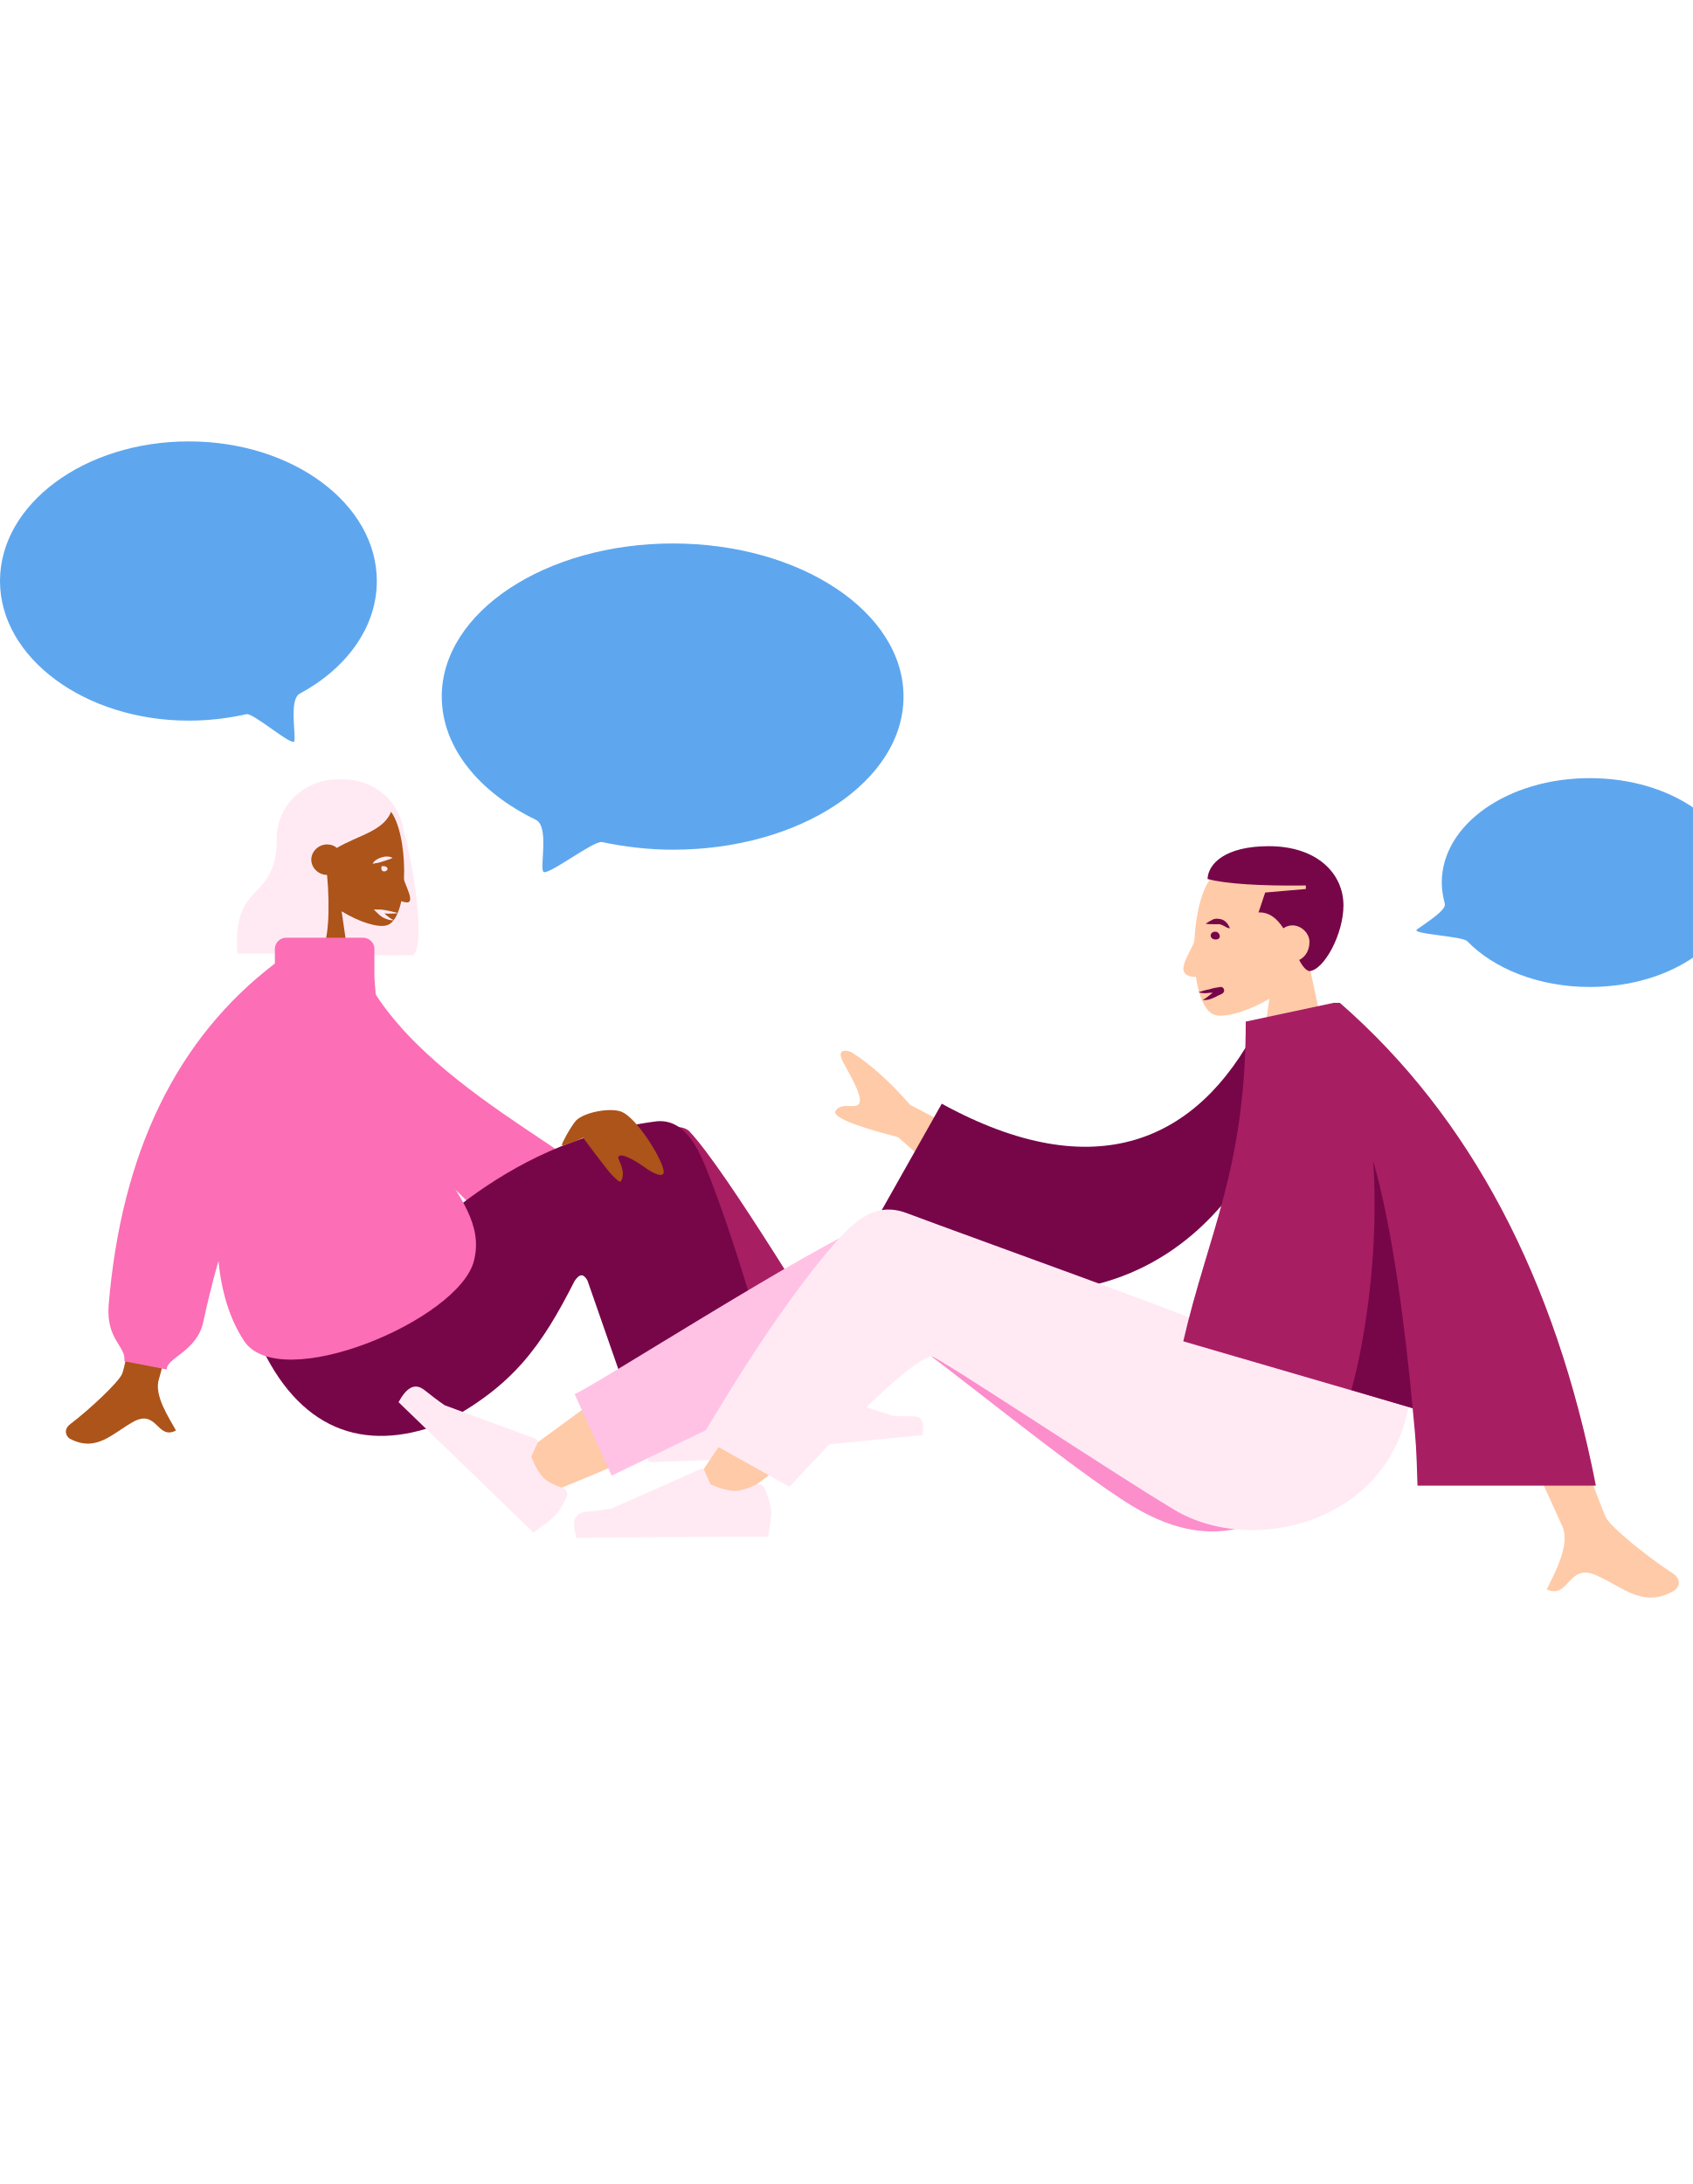
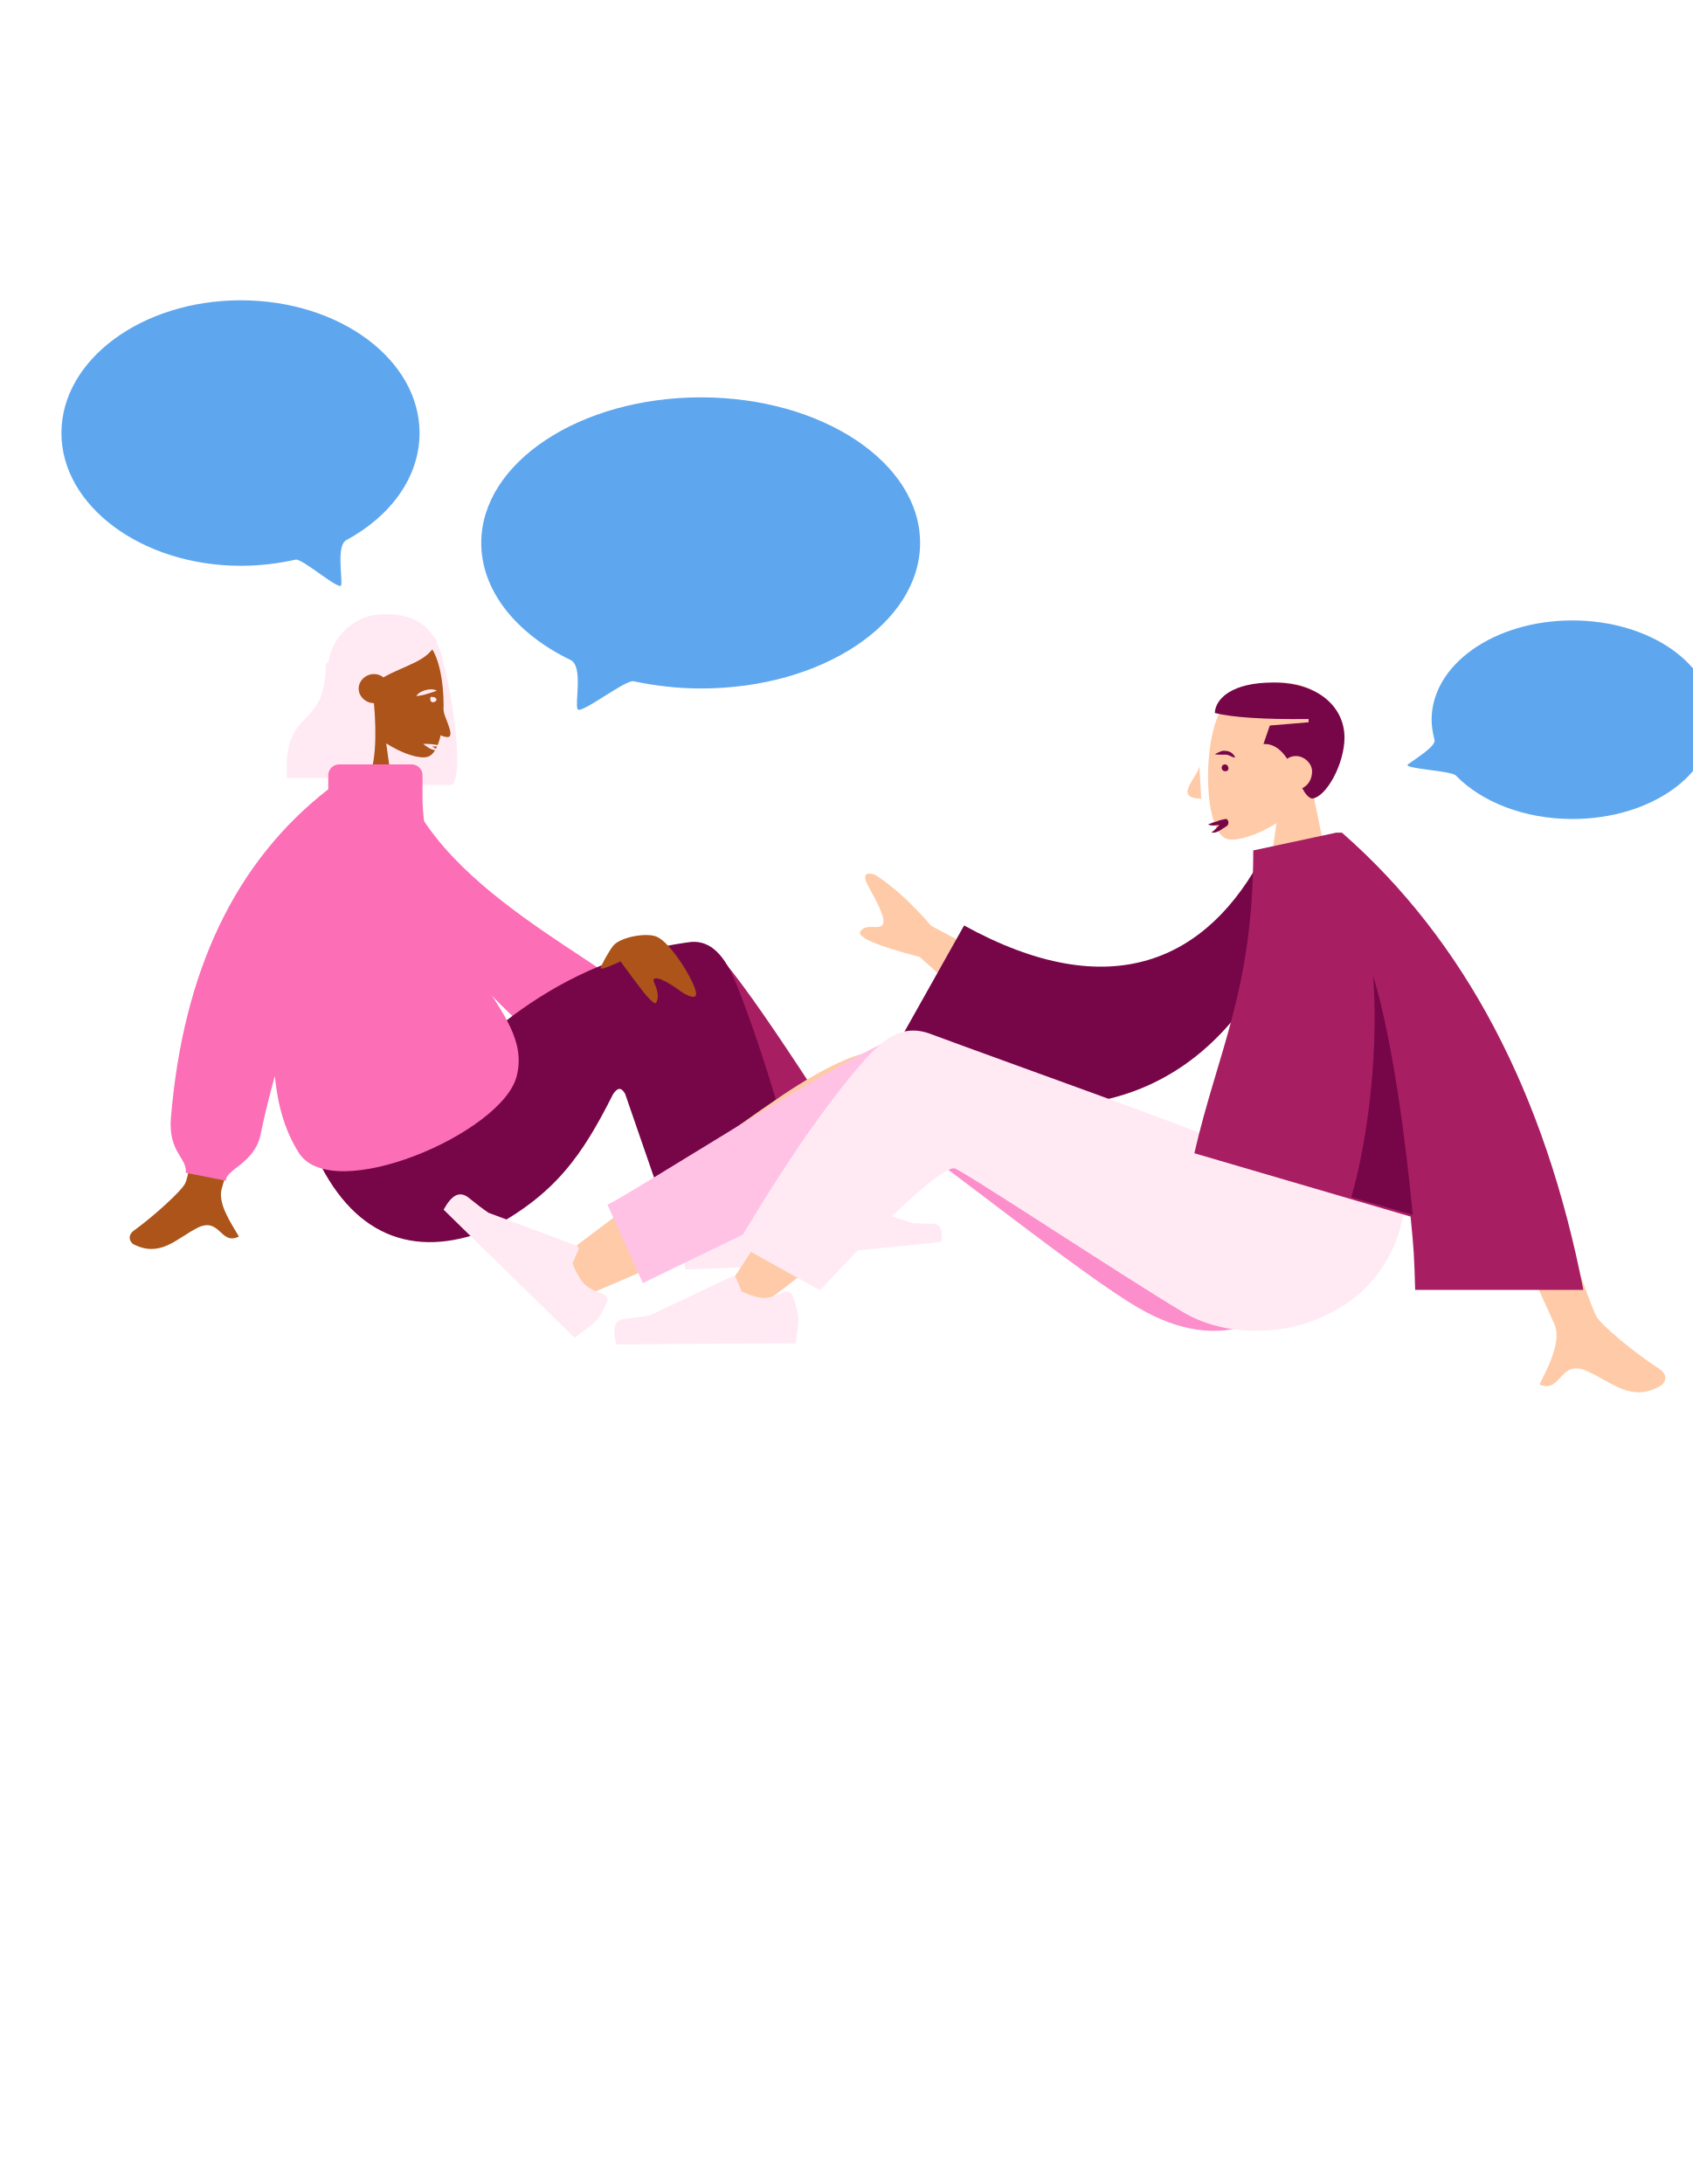
<svg xmlns="http://www.w3.org/2000/svg" height="320" viewBox="0 0 248 320" width="248">
-   <g fill="none" transform="translate(0 64.6733)">
+   <g fill="none" transform="translate(9 44)">
    <g fill="#5ea7ef">
-       <path d="m55.214 20.457c0 6.79-4.446 12.807-11.292 16.503-1.6.859-.533 6.017-.8 6.962-.267.86-6.046-4.212-7.024-3.954-2.667.602-5.513.946-8.447.946-15.204 0-27.651-9.197-27.651-20.457 0-11.26 12.359-20.457 27.651-20.457s27.562 9.197 27.562 20.457z" />
-       <path d="m254.64 64.638c0 8.51-9.691 15.3-21.694 15.3-7.469 0-14.048-2.664-17.96-6.704-.8-.774-8.269-1.032-7.38-1.719 1.423-1.032 4.357-2.837 4.09-3.782-.267-1.032-.444-2.063-.444-3.095 0-8.509 9.691-15.3 21.694-15.3s21.694 6.791 21.694 15.3z" />
-       <path d="m64.727 37.391c0 7.392 5.424 14.01 13.781 18.05 1.956.946.622 6.619 1.067 7.564.356.946 7.38-4.556 8.624-4.298 3.29.688 6.757 1.118 10.402 1.118 18.671 0 33.786-10.057 33.786-22.434 0-12.378-15.115-22.435-33.786-22.435-18.671 0-33.875 10.057-33.875 22.435z" />
+       <path d="m52.473 19.45c0 6.456-4.225 12.176-10.731 15.69-1.521.817-.507 5.721-.76 6.619-.254.818-5.746-4.005-6.675-3.759-2.535.572-5.239.899-8.027.899-14.449 0-26.279-8.744-26.279-19.45 0-10.705 11.745-19.45 26.279-19.45 14.533 0 26.194 8.744 26.194 19.45z" />
+       <path d="m242 61.454c0 8.091-9.21 14.546-20.617 14.546-7.098 0-13.351-2.533-17.068-6.374-.76-.736-7.859-.981-7.014-1.634 1.352-.981 4.141-2.697 3.887-3.596-.254-.981-.422-1.961-.422-2.943 0-8.09 9.21-14.546 20.617-14.546s20.617 6.456 20.617 14.546z" />
+       <path d="m61.514 35.549c0 7.028 5.154 13.32 13.097 17.161 1.859.899.592 6.293 1.014 7.191.338.899 7.013-4.332 8.196-4.086 3.126.654 6.422 1.063 9.886 1.063 17.744 0 32.109-9.562 32.109-21.329 0-11.768-14.365-21.329-32.109-21.329-17.744 0-32.193 9.561-32.193 21.329z" />
    </g>
-     <path d="m22.761 103.146 9.069-.602c-5.335 22.177-8.18 33.78-8.535 34.812-.8 2.407 1.512 5.759 2.49 7.564-2.756 1.461-2.756-3.18-6.224-1.289-3.112 1.719-5.423 4.555-9.336 2.492-.445-.258-1.067-1.289.089-2.149 2.934-2.234 7.024-6.102 7.557-7.306.711-1.547 2.401-12.721 4.89-33.522z" fill="#ac5419" />
-     <path d="m48.634 76.328 3.557-.859c7.113 18.91 37.165 30.084 39.476 37.218.889 2.579-1.067 4.04.089 4.813l-4.446 3.611c-.889-.86-2.401.945-6.046 0-3.645-.86-30.941-21.919-32.63-44.783z" fill="#fc6eb5" />
-     <path d="m59.126 56.902c1.423 5.072 3.29 16.589 1.423 18.395h-12.092s0 0 0-.086c-4.446-.516-7.913-4.126-7.913-8.596v-8.423c0-4.814 4.001-8.682 8.98-8.682h.8c4.446 0 8.18 3.18 8.802 7.392z" fill="#ffeaf4" />
-     <path d="m45.167 64.982c-1.956-2.149-3.201-4.813-3.023-7.822.622-8.595 13.07-6.704 15.47-2.407 2.401 4.298 2.134 15.386-.978 16.16-1.245.344-3.912-.43-6.579-2.063l1.689 11.604h-9.958z" fill="#ac5419" />
-     <path d="m47.923 63.521c.445 4.813.267 10.228-1.067 11.518h-12.092c-.711-11.26 5.868-6.963 5.868-17.535.445-.344.8-.774 1.156-1.118v-.343c2.134-4.126 4.712-6.189 8.002-6.189 4.801 0 6.313 2.149 7.646 4.04-.978 3.18-4.712 3.696-8.091 5.673-.356-.344-.889-.516-1.423-.516-1.245 0-2.312 1.031-2.312 2.235 0 1.203 1.067 2.235 2.312 2.235-.089 0-.089 0 0 0z" fill="#ffeaf4" />
-     <path d="m117.184 143.373c-8.269-7.994-13.959-13.925-16.982-17.879-5.245-6.79-9.513-12.807-10.936-15.128-3.379-5.587 5.424-9.197 7.735-6.704 3.557 3.782 11.559 16.073 24.006 36.874z" fill="#ffeaf4" />
-     <path d="m105.626 141.74-17.249-32.061c-3.557-5.759 10.136-11.175 12.625-8.596 5.602 5.931 19.916 30.17 21.517 31.975z" fill="#a81e63" />
-     <path d="m97.172 145.388c-2.066-4.613-8.655-20.977-10.633-28.961-.561-2.325-1.109-4.53-1.575-6.559-1.412-6.21 10.036-9.795 11.172-3.802 2.702 14.877 5.608 35.907 5.924 37.708.517 2.513-3.571 4.532-4.889 1.614z" fill="#ffeaf4" />
-     <path d="m95.246 143.666c-.445 1.253-.665 2.131-.629 2.752-.009.695.155 1.786.458 3.155.838-.034 8.656-.291 23.501-.846.575-1.981.168-3.007-1.098-3.111-1.343-.146-2.411-.239-3.281-.322l-11.004-4.315c-.23-.128-.442.055-.532.205l-.67 1.628c-1.198.635-2.171.895-2.933.972-.64.044-1.496-.232-2.583-.635-.505-.181-.96.066-1.23.517.045-.075.045-.075 0 0z" fill="#ffeaf4" />
-     <path d="m113.806 142.342c-.267 1.117-.445 1.977-.356 2.492.089.688.267 1.634.622 2.837.801-.086 7.825-.774 21.072-2.063.356-1.805-.089-2.751-1.245-2.751-1.155 0-2.222-.085-3.023-.085l-10.224-3.267c-.178-.086-.445 0-.445.258l-.444 1.547c-1.067.602-1.868.946-2.579 1.032-.533.086-1.333-.086-2.4-.43-.356-.172-.801 0-.978.43z" fill="#ffeaf4" />
-     <path d="m84.198 123.002c-4.801 9.455-8.98 15.471-19.471 20.887-11.558 4.469-21.072.859-26.851-12.12l19.294-11.518c3.023-.774 15.115-17.535 39.032-20.629 4.446-.43 6.313 4.727 7.202 6.704 0 .086 4.89 11.432 10.58 33.952l-21.961-.257-5.957-17.105c-.622-1.032-1.156-.946-1.867.086z" fill="#770649" />
-     <path d="m54.858 78.477c1.512 25.615 17.249 31.116 14.581 41.602-2.223 8.682-28.451 19.684-33.697 11.69-2.134-3.266-3.29-7.22-3.734-11.69-.978 3.438-1.689 6.447-2.223 8.939-.889 4.298-5.513 5.33-5.335 6.963l-6.224-1.204c.267-2.234-2.667-3.094-2.312-8.165 1.867-22.434 9.958-39.11 24.362-50.112v-2.149c0-.859.711-1.633 1.689-1.633h11.203c.889 0 1.689.688 1.689 1.633z" fill="#fc6eb5" />
-     <path d="m85.443 102.028s3.556 4.814 4.268 5.502c.711.687 1.156 1.203 1.334.773.711-1.461-.533-3.008-.445-3.438.356-.946 3.468 1.203 3.823 1.461.622.516 3.29 2.149 2.756.258-.533-2.063-3.912-7.392-6.046-8.338-1.6-.687-5.513 0-6.757 1.29-.8.945-2.045 3.266-2.045 3.524 0 .43 3.112-1.032 3.112-1.032z" fill="#ac5419" />
-     <path d="m56.636 62.317c-.267-.086-.533-.086-.711-.086-.356 1.375 1.512.601.622.086" fill="#ffeaf4" />
-     <path d="m59.037 63.521c-.089.773 1.6 3.438.889 3.954-.356.258-1.689-.258-1.867-.516-.356-.774.445-2.751.978-3.438z" fill="#ac5419" />
-     <path d="m54.591 61.887c.267-.515.8-.773 1.334-.945.533-.172 1.156-.172 1.601.086-.533.258-.978.344-1.423.516-.445.172-.978.257-1.512.343z" fill="#ffeaf4" />
-     <path d="m58.325 69.107c-.445.086-.978.086-1.423.086-.445 0-.889-.086-1.334-.086l.178-.515c.267.258.622.601.889.859.356.258.622.516 1.067.688-.445.086-.889-.086-1.334-.258-.445-.172-.8-.516-1.067-.774l-.533-.515h.711c.533 0 .978.086 1.423.172z" fill="#ffeaf4" />
-     <path d="m144.302 113.117-12.714-11.174c-6.669-1.72-9.692-3.009-9.158-3.868.889-1.29 2.667-.258 3.378-.946.712-.773-.711-3.352-2.044-5.759-1.423-2.407.088-2.235.978-1.891 2.845 1.805 5.69 4.384 8.624 7.736l17.426 9.111z" fill="#ffcaa7" />
-     <path d="m183.689 105.381c-13.158 22.09-36.186 23.551-57.525 12.635l11.825-20.973c22.584 12.378 37.521 5.415 46.145-11.088l8.18 2.407c-1.956 5.329-5.246 11.346-8.625 17.019z" fill="#770649" />
-     <path d="m173.376 129.964 25.161 15.042c-9.602 14.096-19.827 18.652-32.452 11.088-8.802-5.243-30.941-23.552-31.919-23.552" fill="#fc8ecc" />
-     <path d="m128.031 117.759c3.29 2.406 5.513 7.392.889 10.83-2.934 2.149-11.469 7.478-21.338 13.151-5.779 3.352-15.915 7.822-30.23 13.581l-3.201-5.243c15.915-11.776 28.096-20.458 36.721-26.131 14.581-9.455 17.159-6.188 17.159-6.188z" fill="#ffcaa7" />
-     <path d="m135.855 123.603c.089 1.032-.177 1.891-.533 2.665-2.756 6.704-7.913 12.033-12.892 16.847-5.068 4.899-10.758 9.283-16.537 13.323-2.134 1.547-5.157-2.493-3.913-4.212 1.245-1.719 19.827-29.912 25.073-34.468 2.223-1.977 8.269 2.321 8.891 5.587-.178.086-.089.172-.089.258z" fill="#ffcaa7" />
-     <path d="m83.058 154.584c.194-.493-.086-1.05-.592-1.231-1.363-.457-2.284-.969-2.808-1.461-.632-.652-1.238-1.69-1.816-3.114l.896-2.007c.135-.225-.005-.504-.235-.632l-13.328-4.905c-.876-.587-1.86-1.335-3.106-2.328-1.291-.918-2.446-.358-3.676 1.864 12.436 12.026 19.047 18.407 19.756 19.102 1.425-1.012 2.516-1.808 3.075-2.399.591-.473 1.177-1.45 1.834-2.889z" fill="#ffeaf4" />
-     <path d="m84.198 139.591c2.934-1.204 33.964-21.145 43.744-25.271 4.268-1.805 14.226 10.401 6.935 15.386l-45.255 21.832z" fill="#ffc2e5" />
-     <path d="m112.027 153.343c-.266-.516-.8-.687-1.333-.43-1.334.602-2.312.86-3.023.86-.889 0-2.134-.344-3.557-.946l-.889-1.977c-.089-.257-.444-.343-.622-.257l-12.981 5.759c-1.067.171-2.312.343-3.912.515s-1.956 1.462-1.245 3.782c17.693-.172 27.029-.172 28.096-.172.267-1.633.444-2.922.444-3.782-.089-.773-.355-1.891-.978-3.352z" fill="#ffeaf4" />
-     <path d="m132.744 113.031c11.025 4.125 41.076 14.87 46.589 17.363l27.384 3.782c1.779 23.121-22.05 29.998-34.675 22.348-8.802-5.243-34.497-22.348-35.475-22.434-.623-.086-4.09.859-20.894 19.082l-12.892-7.221c1.511-2.406 10.491-18.136 19.827-28.795 2.4-2.578 5.423-5.844 10.136-4.125z" fill="#ffeaf4" />
-     <path d="m195.87 95.496h-11.914l2.045-13.838c-3.201 1.891-6.402 2.75-7.913 2.406-3.734-.945-4.09-14.096-1.156-19.339 2.845-5.158 17.693-7.479 18.493 2.836.267 3.61-1.333 6.79-3.556 9.369z" fill="#ffcaa7" />
-     <path d="m184.401 69.022.978-2.923 5.957-.515v-.516c-6.935.086-11.737-.258-14.404-.946.089-2.234 2.579-4.813 8.98-4.813 7.113 0 10.936 4.04 10.936 8.681 0 4.212-2.845 9.455-4.979 9.627-.533-.086-1.067-.773-1.511-1.633.889-.43 1.511-1.375 1.511-2.664 0-1.204-1.156-2.407-2.489-2.407-.534 0-.978.172-1.334.43-.889-1.376-2.045-2.407-3.645-2.321z" fill="#770649" />
-     <path d="m235.346 157.728c.712 1.375 5.957 5.673 9.692 8.079 1.511.946.889 2.235.266 2.579-4.534 2.664-7.468-.516-11.38-2.235-4.268-1.891-3.912 3.524-7.291 2.063 1.067-2.235 3.468-6.447 2.312-9.197-.534-1.204-6.757-14.87-18.671-40.829h10.935c8.447 24.411 13.159 37.649 14.137 39.54z" fill="#ffcaa7" />
-     <path d="m195.426 82.259h.889c19.115 16.675 31.563 40.313 37.52 70.741h-26.14c-.178-5.759-.178-5.845-.711-11.346l-33.608-9.799c3.645-15.816 9.157-25.271 9.157-46.845z" fill="#a81e63" />
-     <path d="m206.984 141.654-8.98-2.665c1.956-7.048 4.09-20.199 3.201-33.522 2.845 9.627 4.801 25.356 5.779 36.187z" fill="#770649" />
-     <path d="m175.154 72.288c.267 1.805-4.268 6.189.267 6.189z" fill="#ffcaa7" />
-     <path d="m178.266 71.858c-1.067-.171-1.156 1.032-.267 1.118.978.086.889-.86.267-1.118z" fill="#770649" />
-     <path d="m176.665 70.655c.267-.172.534-.344.89-.516.266-.172.622-.258 1.066-.172.178 0 .445.086.623.172s.355.258.444.344c.267.258.356.516.534.859-.356 0-.711-.257-.889-.343-.267-.172-.445-.172-.623-.258-.266 0-.533 0-.8 0-.533 0-.978 0-1.245-.086z" fill="#770649" />
-     <path d="m175.599 80.711c.533-.171 1.066-.343 1.6-.429.533-.172.978-.258 1.6-.344h.178c.089 0 .178.086.267.172s.178.344.089.515c-.178.344-.267.258-.356.344l-.356.172c-.266.086-.444.258-.711.344-.533.258-1.067.43-1.689.344.533-.258.889-.602 1.334-.946.177-.172.444-.343.622-.515l.355-.258s.089-.086-.088.086c-.089.172 0 .344.088.344 0 0 .089.085.178.085h.089c-.444.086-1.067.172-1.6.172-.534.086-1.067.086-1.6-.086z" fill="#770649" />
+     <path d="m23.003 97.571 8.997-.571c-5.292 21.025-8.115 32.025-8.467 33.003-.794 2.282 1.5 5.46 2.47 7.171-2.734 1.385-2.734-3.015-6.174-1.222-3.087 1.63-5.38 4.318-9.261 2.363-.441-.245-1.058-1.222.088-2.037 2.911-2.118 6.968-5.785 7.497-6.926.706-1.467 2.381-12.06 4.851-31.78z" fill="#ac5419" />
+     <path d="m47 71.804 3.37-.804c6.739 17.706 35.213 28.169 37.403 34.848.842 2.415-1.011 3.783.084 4.507l-4.212 3.381c-.842-.805-2.275.885-5.728 0-3.454-.805-29.316-20.523-30.917-41.932z" fill="#fc6eb5" />
+     <path d="m55.983 53.166c1.3 4.917 3.006 16.083 1.3 17.834h-11.051s0 0 0-.083c-4.063-.5-7.232-4-7.232-8.334v-8.166c0-4.667 3.657-8.417 8.207-8.417h.731c4.063 0 7.476 3.083 8.044 7.166z" fill="#ffeaf4" />
+     <path d="m43.101 61.232c-1.795-2.051-2.938-4.594-2.775-7.466.571-8.204 11.997-6.399 14.201-2.298 2.204 4.103 1.959 14.686-.898 15.425-1.143.328-3.591-.41-6.039-1.969l1.551 11.076h-9.141z" fill="#ac5419" />
+     <path d="m45.79 59.024c.43 4.587.258 9.747-1.033 10.976h-11.706c-.689-10.73 5.681-6.635 5.681-16.71.43-.328.775-.738 1.119-1.065v-.327c2.066-3.932 4.562-5.898 7.746-5.898 4.648 0 6.111 2.048 7.402 3.85-.947 3.03-4.562 3.522-7.832 5.406-.344-.328-.861-.492-1.377-.492-1.205 0-2.238.982-2.238 2.13 0 1.146 1.033 2.13 2.238 2.13-.086 0-.086 0 0 0z" fill="#ffeaf4" />
+     <path d="m112.354 136c-7.886-7.695-13.313-13.405-16.196-17.211-5.003-6.536-9.073-12.328-10.43-14.563-3.222-5.378 5.173-8.853 7.377-6.453 3.392 3.641 11.024 15.472 22.895 35.496z" fill="#ffeaf4" />
+     <path d="m100.461 134-16.887-30.263c-3.482-5.436 9.923-10.548 12.36-8.114 5.485 5.598 19.499 28.478 21.066 30.182z" fill="#a81e63" />
+     <g fill="#ffeaf4">
+       <path d="m92.426 137.62c-1.915-4.42-8.022-20.099-9.855-27.749-.52-2.228-1.027-4.34-1.46-6.284-1.308-5.95 9.303-9.385 10.355-3.643 2.505 14.254 5.198 34.404 5.491 36.13.479 2.408-3.31 4.342-4.532 1.546z" />
+       <path d="m91.601 135.845c-.423 1.306-.632 2.221-.597 2.868-.008.724.147 1.861.435 3.288.796-.035 8.221-.303 22.319-.882.546-2.064.16-3.133-1.043-3.242-1.275-.152-2.29-.249-3.116-.336l-10.45-4.496c-.218-.133-.42.057-.505.214l-.636 1.696c-1.138.662-2.062.933-2.785 1.013-.607.046-1.421-.242-2.453-.662-.479-.189-.912.069-1.168.539.043-.078.043-.078 0 0z" />
+       <path d="m108.365 134.8c-.257 1.09-.428 1.929-.342 2.432.086.671.257 1.594.598 2.768.77-.084 7.525-.755 20.264-2.013.342-1.761-.086-2.684-1.197-2.684-1.111 0-2.137-.083-2.907-.083l-9.832-3.188c-.171-.084-.428 0-.428.252l-.427 1.51c-1.026.587-1.796.923-2.48 1.007-.513.084-1.282-.084-2.308-.42-.342-.168-.77 0-.941.42z" />
+     </g>
+     <path d="m80.823 116.329c-4.542 9.02-8.495 14.76-18.421 19.927-10.935 4.264-19.935.82-25.402-11.563l18.252-10.989c2.86-.738 14.299-16.729 36.925-19.681 4.206-.41 5.972 4.51 6.813 6.396 0 .082 4.626 10.907 10.009 32.391l-20.776-.245-5.636-16.319c-.589-.985-1.093-.903-1.766.082z" fill="#770649" />
+     <path d="m52.905 73.553c1.431 24.699 16.333 30.003 13.808 40.114-2.105 8.371-26.942 18.98-31.909 11.272-2.021-3.149-3.115-6.962-3.536-11.272-.926 3.315-1.6 6.216-2.105 8.619-.842 4.144-5.22 5.139-5.052 6.714l-5.893-1.161c.253-2.154-2.526-2.983-2.189-7.873 1.768-21.632 9.43-37.711 23.069-48.319v-2.072c0-.828.674-1.575 1.6-1.575h10.608c.842 0 1.6.663 1.6 1.575z" fill="#fc6eb5" />
+     <path d="m81.92 96.866s3.338 4.591 4.005 5.247c.668.655 1.085 1.147 1.252.737.667-1.393-.501-2.869-.417-3.279.334-.902 3.254 1.147 3.588 1.393.584.492 3.087 2.05 2.587.246-.501-1.967-3.671-7.05-5.674-7.952-1.502-.655-5.173 0-6.341 1.23-.751.901-1.919 3.115-1.919 3.361 0 .41 2.92-.984 2.92-.984z" fill="#ac5419" />
+     <path d="m54.802 58.199c-.267-.086-.533-.086-.711-.086-.356 1.375 1.512.601.622.086" fill="#ffeaf4" />
+     <path d="m56.001 60c-.083.768 1.502 3.417.835 3.93-.334.256-1.586-.256-1.753-.513-.334-.769.417-2.734.918-3.417z" fill="#ac5419" />
+     <path d="m52 58c.273-.484.818-.726 1.364-.887.545-.162 1.182-.162 1.636.081-.545.242-1.0.323-1.455.485-.454.162-1.0.241-1.545.322z" fill="#ffeaf4" />
+     <path d="m56 65.328c-.375.055-.825.055-1.2.055-.375 0-.75-.055-1.125-.055l.15-.328c.225.164.525.383.75.547.3.164.525.329.9.438-.375.055-.75-.055-1.125-.164-.375-.11-.675-.329-.9-.493l-.45-.328h.6c.45 0 .825.055 1.2.11z" fill="#ffeaf4" />
+     <path d="m137.835 107-12.078-10.782c-6.335-1.66-9.207-2.903-8.7-3.732.845-1.245 2.534-.249 3.209-.913.676-.746-.675-3.234-1.942-5.557-1.352-2.323.084-2.157.929-1.825 2.703 1.742 5.405 4.23 8.193 7.464l16.554 8.791z" fill="#ffcaa7" />
+     <path d="m175.786 99.575c-12.531 21.122-34.463 22.519-54.786 12.081l11.262-20.054c21.509 11.836 35.734 5.178 43.948-10.602l7.79 2.302c-1.863 5.095-4.996 10.849-8.214 16.273z" fill="#770649" />
+     <path d="m164.766 123 24.234 14.156c-9.248 13.265-19.097 17.553-31.257 10.435-8.478-4.934-29.801-22.164-30.743-22.164" fill="#fc8ecc" />
+     <path d="m121.687 110.53c3.095 2.336 5.186 7.177.836 10.515-2.76 2.087-10.789 7.261-20.074 12.769-5.437 3.255-14.972 7.595-28.438 13.186l-3.011-5.091c14.972-11.434 26.431-19.863 34.545-25.372 13.717-9.18 16.142-6.008 16.142-6.008z" fill="#ffcaa7" />
+     <path d="m129.917 116.1c.083.992-.165 1.818-.498 2.562-2.575 6.445-7.392 11.568-12.043 16.196-4.734 4.71-10.05 8.924-15.449 12.808-1.994 1.487-4.818-2.397-3.655-4.049 1.163-1.653 18.522-28.757 23.423-33.137 2.077-1.901 7.725 2.231 8.306 5.371-.166.083-.083.165-.083.248z" fill="#ffcaa7" />
+     <path d="m79.94 146.808c.188-.484-.084-1.031-.575-1.209-1.323-.449-2.217-.951-2.725-1.434-.614-.64-1.201-1.659-1.763-3.057l.87-1.971c.131-.221-.005-.495-.228-.621l-12.936-4.816c-.85-.576-1.805-1.311-3.015-2.286-1.253-.901-2.374-.352-3.568 1.83 12.07 11.808 18.487 18.073 19.175 18.755 1.383-.994 2.442-1.775 2.985-2.355.573-.464 1.142-1.424 1.78-2.837z" fill="#ffeaf4" />
+     <path d="m80 132.5c2.809-1.159 32.515-20.354 41.878-24.326 4.086-1.738 13.619 10.012 6.639 14.811l-43.325 21.016z" fill="#ffc2e5" />
+     <path d="m107.086 145.758c-.249-.511-.748-.681-1.246-.426-1.247.597-2.161.852-2.825.852-.831 0-1.994-.341-3.324-.938l-.831-1.96c-.083-.255-.415-.34-.581-.255l-12.132 5.709c-.997.17-2.161.34-3.656.51-1.496.17-1.828 1.449-1.163 3.749 16.536-.17 25.261-.17 26.259-.17.25-1.619.415-2.896.415-3.749-.083-.766-.332-1.874-.914-3.323z" fill="#ffeaf4" />
+     <path d="m127.226 107.449c10.386 3.865 38.695 13.932 43.888 16.268l25.797 3.543c1.676 21.662-20.772 28.105-32.665 20.938-8.292-4.912-32.497-20.938-33.419-21.019-.587-.081-3.853.805-19.683 17.878l-12.145-6.765c1.423-2.254 9.883-16.992 18.678-26.978 2.261-2.415 5.109-5.475 9.548-3.865z" fill="#ffeaf4" />
+     <path d="m187 90h-10.835l1.86-13.383c-2.911 1.829-5.822 2.659-7.196 2.327-3.396-.914-3.719-13.632-1.051-18.703 2.587-4.988 16.09-7.233 16.818 2.743.243 3.491-1.212 6.567-3.234 9.061z" fill="#ffcaa7" />
+     <path d="m176.125 65.019.933-2.714 5.683-.478v-.479c-6.616.08-11.197-.24-13.742-.878.085-2.074 2.46-4.469 8.567-4.469 6.786 0 10.433 3.751 10.433 8.061 0 3.911-2.714 8.779-4.75 8.939-.508-.08-1.018-.718-1.442-1.516.848-.399 1.442-1.277 1.442-2.474 0-1.118-1.103-2.235-2.375-2.235-.509 0-.933.16-1.273.399-.848-1.278-1.951-2.235-3.477-2.155z" fill="#770649" />
+     <path d="m224.876 148.825c.678 1.315 5.673 5.427 9.23 7.729 1.439.905.847 2.138.253 2.467-4.318 2.548-7.112-.494-10.837-2.138-4.064-1.809-3.725 3.371-6.943 1.974 1.016-2.138 3.303-6.167 2.202-8.798-.509-1.152-6.435-14.225-17.781-39.058h10.414c8.044 23.352 12.531 36.016 13.463 37.825z" fill="#ffcaa7" />
+     <path d="m186.788 78h.838c18.021 15.793 29.757 38.181 35.373 67h-24.644c-.168-5.454-.168-5.536-.67-10.746l-31.685-9.281c3.436-14.98 8.633-23.935 8.633-44.368z" fill="#a81e63" />
+     <path d="m198 134-9-2.578c1.96-6.817 4.099-19.536 3.208-32.422 2.851 9.311 4.812 24.524 5.792 35z" fill="#770649" />
+     <path d="m166.736 68c.264 1.458-4.214 5 .264 5z" fill="#ffcaa7" />
+     <path d="m170.651 68.015c-.795-.15-.862.905-.199.981.729.075.663-.754.199-.981z" fill="#770649" />
+     <path d="m169 66.512c.225-.122.45-.244.751-.366.224-.122.525-.183.899-.122.15 0 .375.061.525.122.15.061.299.183.374.244.225.183.3.366.45.61-.3 0-.6-.182-.75-.243-.225-.122-.375-.122-.525-.183-.224 0-.45 0-.675 0-.45 0-.825 0-1.05-.061z" fill="#770649" />
+     <path d="m168 76.808c.424-.179.848-.359 1.273-.448.424-.18.778-.27 1.273-.36h.142c.071 0 .142.09.212.18s.142.36.071.538c-.142.36-.212.27-.283.36l-.283.18c-.212.09-.353.27-.566.36-.424.27-.849.449-1.344.36.424-.27.707-.629 1.061-.989.141-.18.353-.359.495-.538l.282-.27s.071-.09-.07.09c-.071.18 0 .36.07.36 0 0 .071.089.142.089h.071c-.353.09-.849.18-1.273.18-.425.09-.849.09-1.273-.09z" fill="#770649" />
  </g>
</svg>
